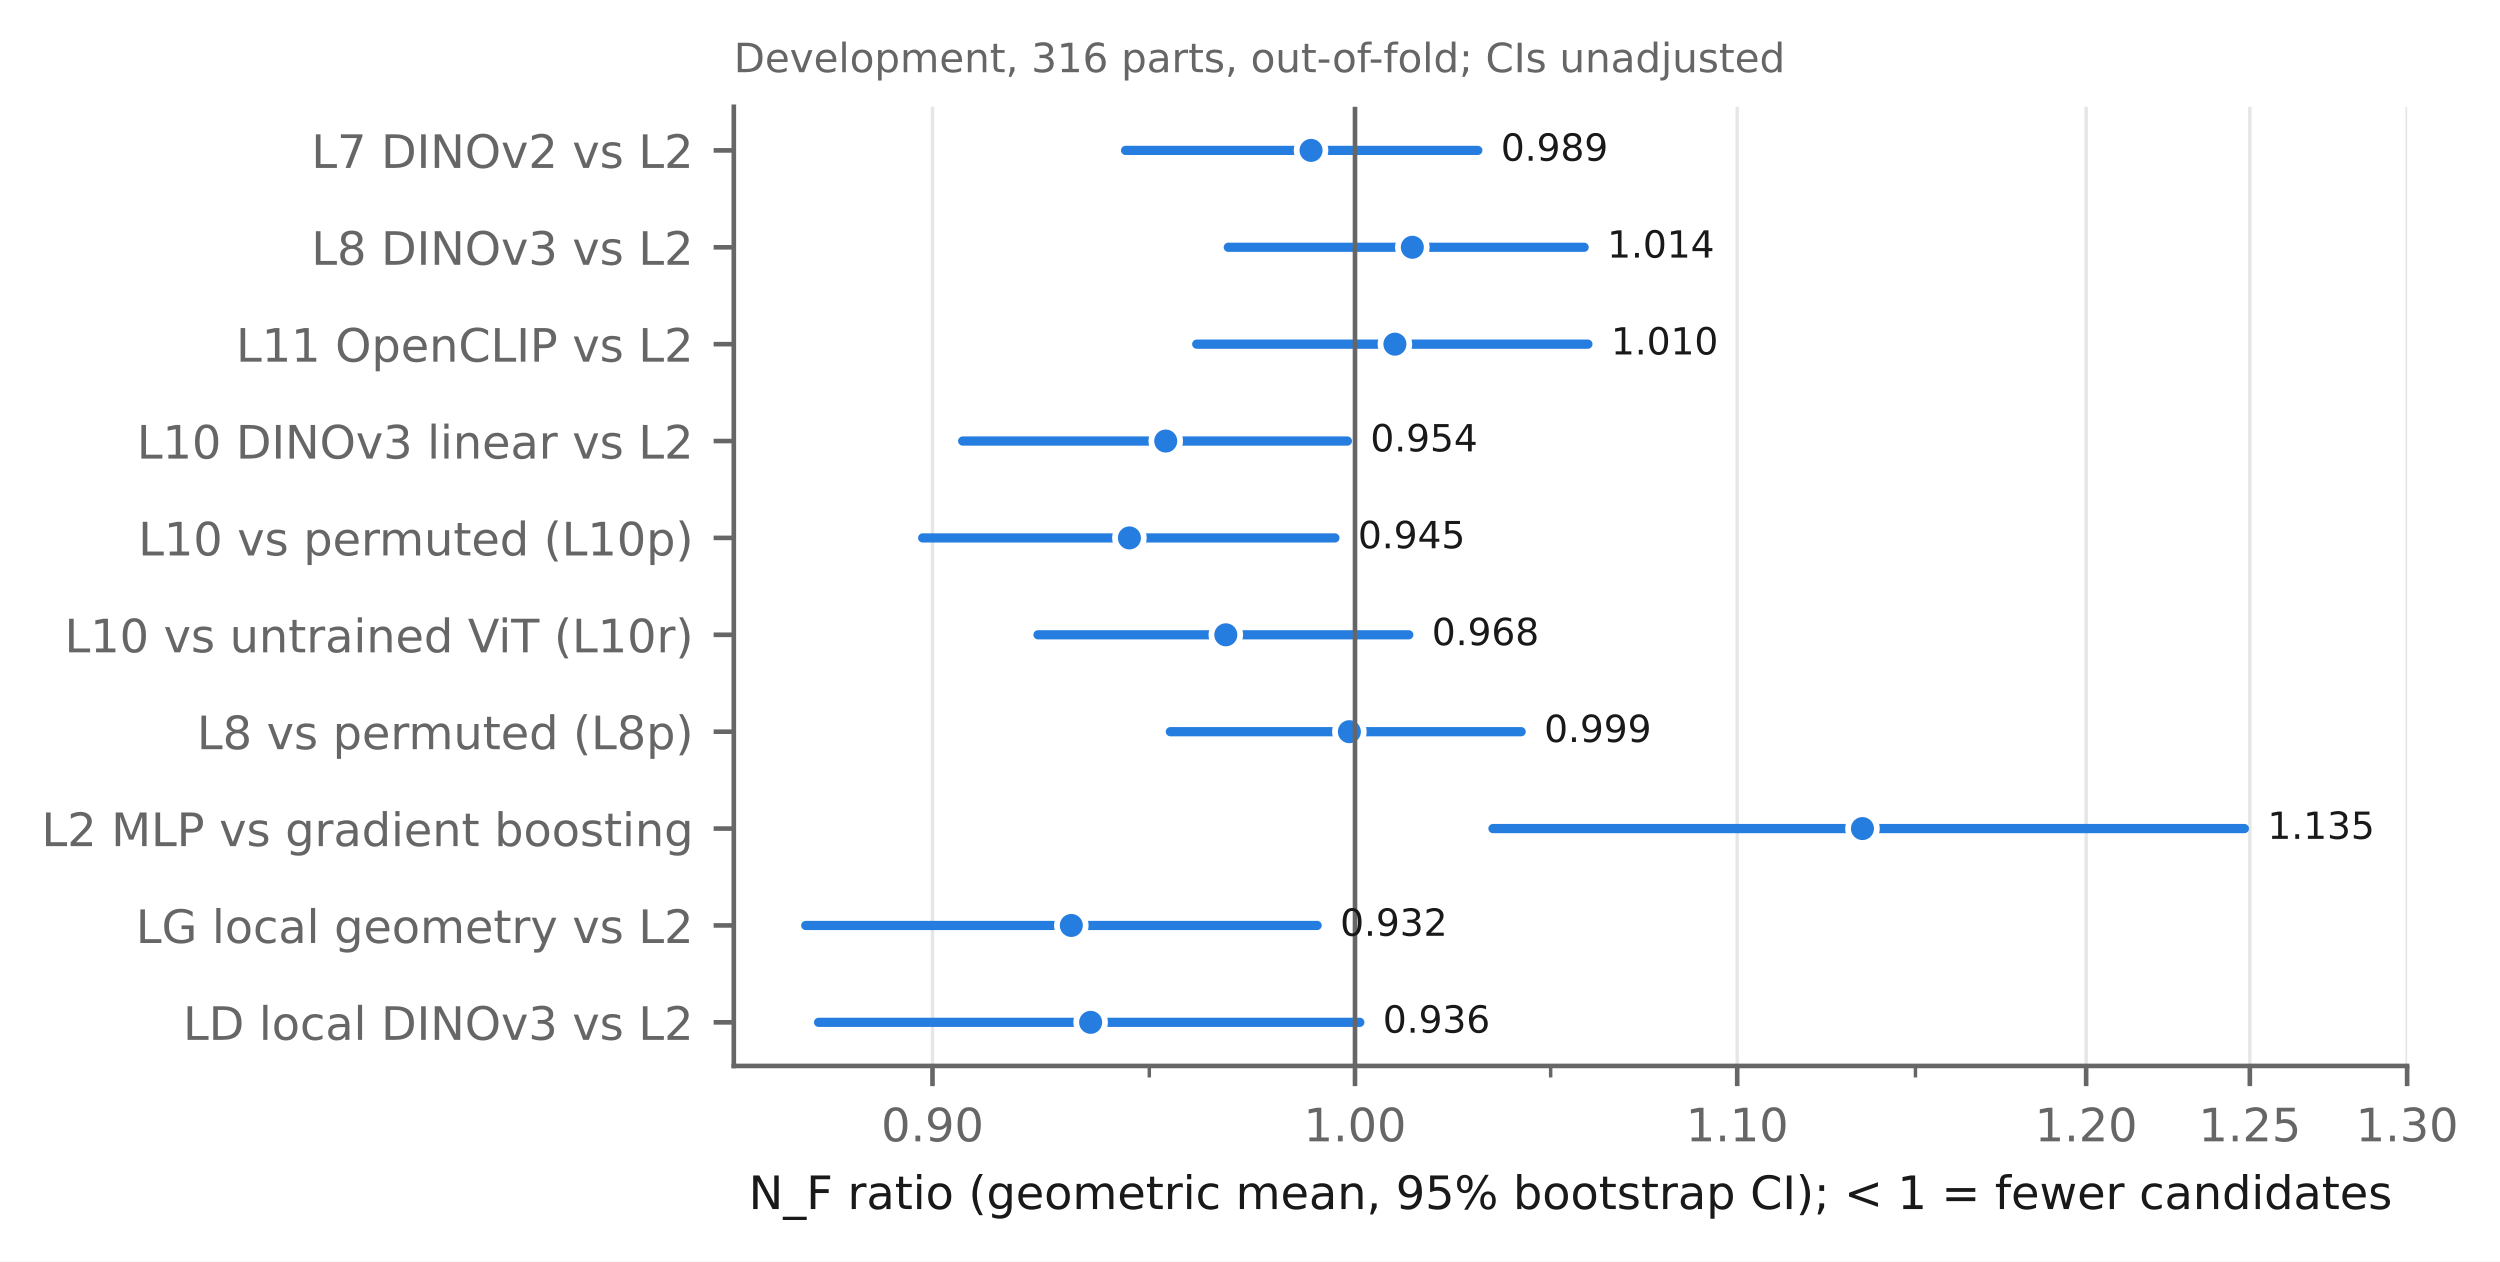
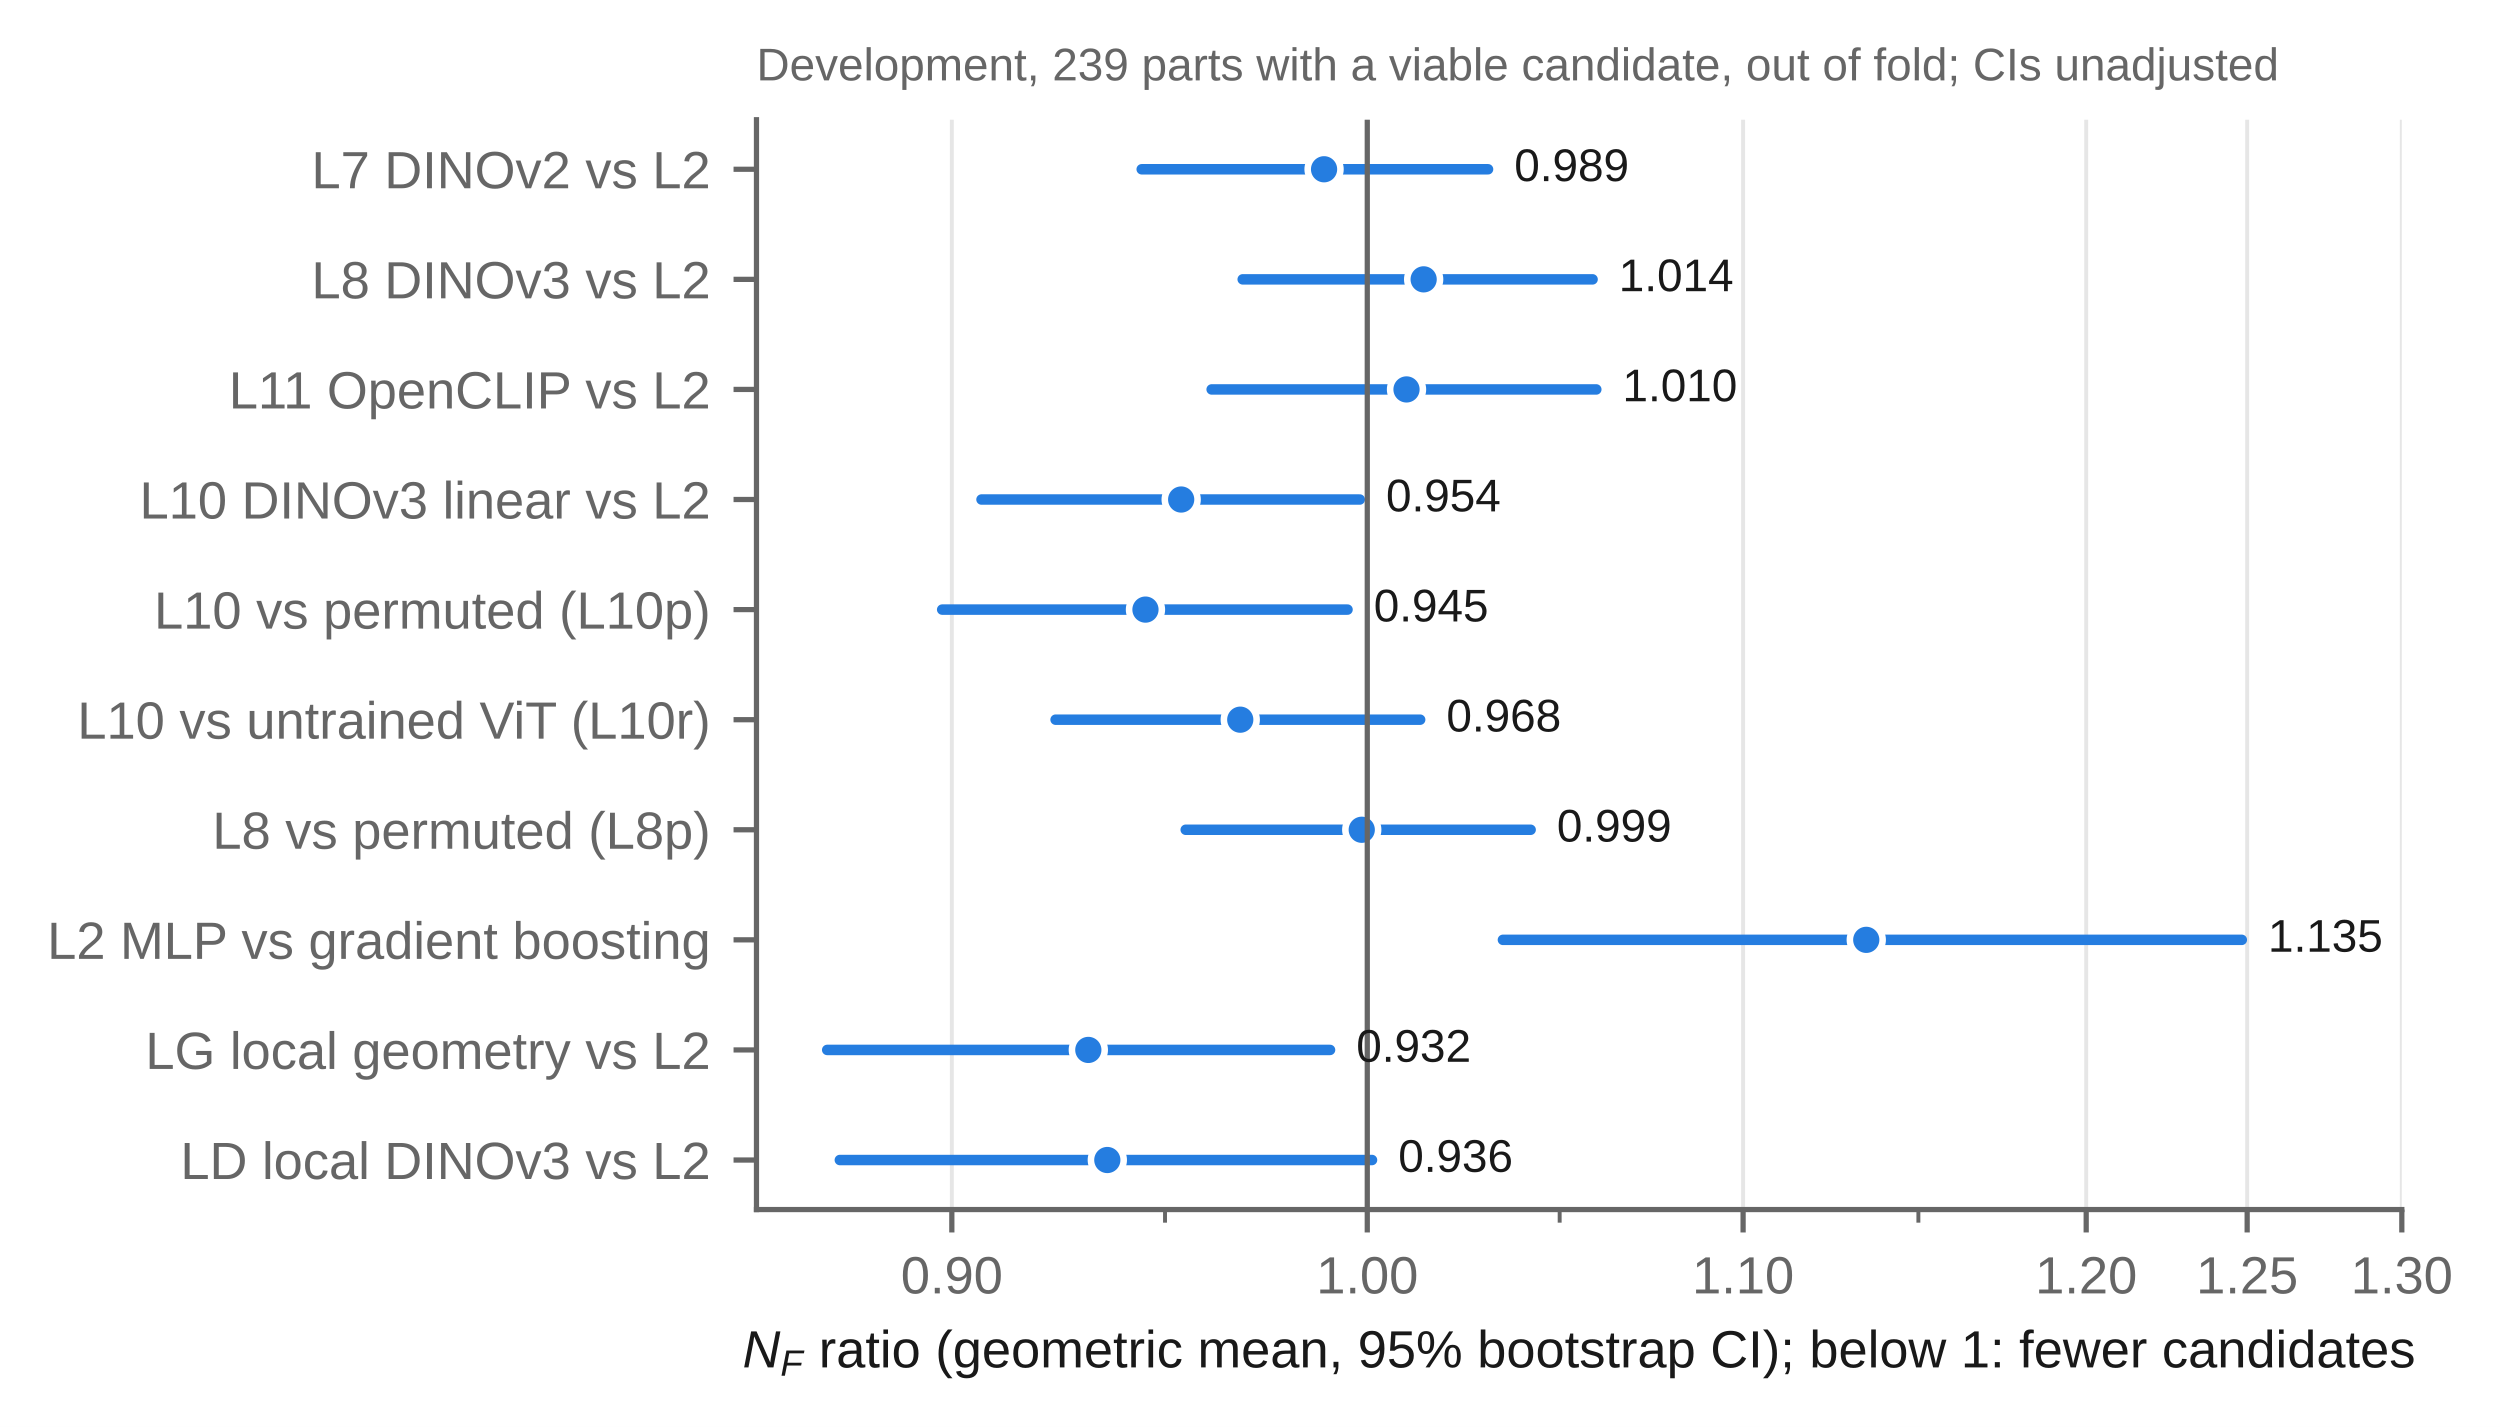
- <svg xmlns="http://www.w3.org/2000/svg" xmlns:xlink="http://www.w3.org/1999/xlink" width="433.514pt" height="218.746pt" viewBox="0 0 433.514 218.746" version="1.1">
+ <svg xmlns="http://www.w3.org/2000/svg" xmlns:xlink="http://www.w3.org/1999/xlink" width="381.532pt" height="217.77pt" viewBox="0 0 381.532 217.77" version="1.1">
  <defs>
    <style type="text/css">*{stroke-linejoin: round; stroke-linecap: butt}</style>
  </defs>
  <g id="figure_1">
    <g id="patch_1">
-       <path d="M 0 218.746  L 433.514 218.746  L 433.514 0  L 0 0  z " style="fill: #ffffff" />
+       <path d="M 0 217.77  L 381.532 217.77  L 381.532 0  L 0 0  z " style="fill: #ffffff" />
    </g>
    <g id="axes_1">
      <g id="patch_2">
-         <path d="M 127.248 184.839  L 417.408 184.839  L 417.408 18.519  L 127.248 18.519  z " style="fill: #ffffff" />
+         <path d="M 115.448 184.593  L 366.548 184.593  L 366.548 18.273  L 115.448 18.273  z " style="fill: #ffffff" />
      </g>
      <g id="matplotlib.axis_1">
        <g id="xtick_1">
          <g id="line2d_1">
-             <path d="M 161.699 184.839  L 161.699 18.519  " clip-path="url(#pf46ed75198)" style="fill: none; stroke: #e6e6e6; stroke-width: 0.6; stroke-linecap: square" />
+             <path d="M 145.261 184.593  L 145.261 18.273  " clip-path="url(#pf93f20e858)" style="fill: none; stroke: #e6e6e6; stroke-width: 0.6; stroke-linecap: square" />
          </g>
          <g id="line2d_2">
            <defs>
-               <path id="m5877c88f39" d="M 0 0  L 0 3.5  " style="stroke: #666666; stroke-width: 0.8" />
+               <path id="m027ee24fae" d="M 0 0  L 0 3.5  " style="stroke: #666666; stroke-width: 0.8" />
            </defs>
            <g>
-               <use xlink:href="#m5877c88f39" x="161.699" y="184.839" style="fill: #666666; stroke: #666666; stroke-width: 0.8" />
+               <use xlink:href="#m027ee24fae" x="145.261" y="184.593" style="fill: #666666; stroke: #666666; stroke-width: 0.8" />
            </g>
          </g>
          <g id="text_1">
-             <text style="font-size: 8px; font-family: 'DejaVu Sans'; text-anchor: middle; fill: #666666" x="161.699" y="197.918" transform="rotate(-0 161.6986 197.9177)">0.90</text>
+             <text style="font-size: 8px; font-family: 'Liberation Sans', 'DejaVu Sans'; text-anchor: middle; fill: #666666" x="145.261" y="197.39" transform="rotate(-0 145.261 197.3903)">0.90</text>
          </g>
        </g>
        <g id="xtick_2">
          <g id="line2d_3">
-             <path d="M 234.964 184.839  L 234.964 18.519  " clip-path="url(#pf46ed75198)" style="fill: none; stroke: #e6e6e6; stroke-width: 0.6; stroke-linecap: square" />
+             <path d="M 208.664 184.593  L 208.664 18.273  " clip-path="url(#pf93f20e858)" style="fill: none; stroke: #e6e6e6; stroke-width: 0.6; stroke-linecap: square" />
          </g>
          <g id="line2d_4">
            <g>
-               <use xlink:href="#m5877c88f39" x="234.964" y="184.839" style="fill: #666666; stroke: #666666; stroke-width: 0.8" />
+               <use xlink:href="#m027ee24fae" x="208.664" y="184.593" style="fill: #666666; stroke: #666666; stroke-width: 0.8" />
            </g>
          </g>
          <g id="text_2">
-             <text style="font-size: 8px; font-family: 'DejaVu Sans'; text-anchor: middle; fill: #666666" x="234.964" y="197.918" transform="rotate(-0 234.9643 197.9177)">1.00</text>
+             <text style="font-size: 8px; font-family: 'Liberation Sans', 'DejaVu Sans'; text-anchor: middle; fill: #666666" x="208.664" y="197.39" transform="rotate(-0 208.664 197.3903)">1.00</text>
          </g>
        </g>
        <g id="xtick_3">
          <g id="line2d_5">
-             <path d="M 301.241 184.839  L 301.241 18.519  " clip-path="url(#pf46ed75198)" style="fill: none; stroke: #e6e6e6; stroke-width: 0.6; stroke-linecap: square" />
+             <path d="M 266.019 184.593  L 266.019 18.273  " clip-path="url(#pf93f20e858)" style="fill: none; stroke: #e6e6e6; stroke-width: 0.6; stroke-linecap: square" />
          </g>
          <g id="line2d_6">
            <g>
-               <use xlink:href="#m5877c88f39" x="301.241" y="184.839" style="fill: #666666; stroke: #666666; stroke-width: 0.8" />
+               <use xlink:href="#m027ee24fae" x="266.019" y="184.593" style="fill: #666666; stroke: #666666; stroke-width: 0.8" />
            </g>
          </g>
          <g id="text_3">
-             <text style="font-size: 8px; font-family: 'DejaVu Sans'; text-anchor: middle; fill: #666666" x="301.241" y="197.918" transform="rotate(-0 301.2412 197.9177)">1.10</text>
+             <text style="font-size: 8px; font-family: 'Liberation Sans', 'DejaVu Sans'; text-anchor: middle; fill: #666666" x="266.019" y="197.39" transform="rotate(-0 266.019 197.3903)">1.10</text>
          </g>
        </g>
        <g id="xtick_4">
          <g id="line2d_7">
-             <path d="M 361.747 184.839  L 361.747 18.519  " clip-path="url(#pf46ed75198)" style="fill: none; stroke: #e6e6e6; stroke-width: 0.6; stroke-linecap: square" />
+             <path d="M 318.38 184.593  L 318.38 18.273  " clip-path="url(#pf93f20e858)" style="fill: none; stroke: #e6e6e6; stroke-width: 0.6; stroke-linecap: square" />
          </g>
          <g id="line2d_8">
            <g>
-               <use xlink:href="#m5877c88f39" x="361.747" y="184.839" style="fill: #666666; stroke: #666666; stroke-width: 0.8" />
+               <use xlink:href="#m027ee24fae" x="318.38" y="184.593" style="fill: #666666; stroke: #666666; stroke-width: 0.8" />
            </g>
          </g>
          <g id="text_4">
-             <text style="font-size: 8px; font-family: 'DejaVu Sans'; text-anchor: middle; fill: #666666" x="361.747" y="197.918" transform="rotate(-0 361.7473 197.9177)">1.20</text>
+             <text style="font-size: 8px; font-family: 'Liberation Sans', 'DejaVu Sans'; text-anchor: middle; fill: #666666" x="318.38" y="197.39" transform="rotate(-0 318.38 197.3903)">1.20</text>
          </g>
        </g>
        <g id="xtick_5">
          <g id="line2d_9">
-             <path d="M 390.134 184.839  L 390.134 18.519  " clip-path="url(#pf46ed75198)" style="fill: none; stroke: #e6e6e6; stroke-width: 0.6; stroke-linecap: square" />
+             <path d="M 342.946 184.593  L 342.946 18.273  " clip-path="url(#pf93f20e858)" style="fill: none; stroke: #e6e6e6; stroke-width: 0.6; stroke-linecap: square" />
          </g>
          <g id="line2d_10">
            <g>
-               <use xlink:href="#m5877c88f39" x="390.134" y="184.839" style="fill: #666666; stroke: #666666; stroke-width: 0.8" />
+               <use xlink:href="#m027ee24fae" x="342.946" y="184.593" style="fill: #666666; stroke: #666666; stroke-width: 0.8" />
            </g>
          </g>
          <g id="text_5">
-             <text style="font-size: 8px; font-family: 'DejaVu Sans'; text-anchor: middle; fill: #666666" x="390.134" y="197.918" transform="rotate(-0 390.1342 197.9177)">1.25</text>
+             <text style="font-size: 8px; font-family: 'Liberation Sans', 'DejaVu Sans'; text-anchor: middle; fill: #666666" x="342.946" y="197.39" transform="rotate(-0 342.9456 197.3903)">1.25</text>
          </g>
        </g>
        <g id="xtick_6">
          <g id="line2d_11">
-             <path d="M 417.408 184.839  L 417.408 18.519  " clip-path="url(#pf46ed75198)" style="fill: none; stroke: #e6e6e6; stroke-width: 0.6; stroke-linecap: square" />
+             <path d="M 366.548 184.593  L 366.548 18.273  " clip-path="url(#pf93f20e858)" style="fill: none; stroke: #e6e6e6; stroke-width: 0.6; stroke-linecap: square" />
          </g>
          <g id="line2d_12">
            <g>
-               <use xlink:href="#m5877c88f39" x="417.408" y="184.839" style="fill: #666666; stroke: #666666; stroke-width: 0.8" />
+               <use xlink:href="#m027ee24fae" x="366.548" y="184.593" style="fill: #666666; stroke: #666666; stroke-width: 0.8" />
            </g>
          </g>
          <g id="text_6">
-             <text style="font-size: 8px; font-family: 'DejaVu Sans'; text-anchor: middle; fill: #666666" x="417.408" y="197.918" transform="rotate(-0 417.4075 197.9177)">1.30</text>
+             <text style="font-size: 8px; font-family: 'Liberation Sans', 'DejaVu Sans'; text-anchor: middle; fill: #666666" x="366.548" y="197.39" transform="rotate(-0 366.5475 197.3903)">1.30</text>
          </g>
        </g>
        <g id="xtick_7">
          <g id="line2d_13">
            <defs>
-               <path id="mb0be2280ae" d="M 0 0  L 0 2  " style="stroke: #666666; stroke-width: 0.6" />
+               <path id="me218187d4e" d="M 0 0  L 0 2  " style="stroke: #666666; stroke-width: 0.6" />
            </defs>
            <g>
-               <use xlink:href="#mb0be2280ae" x="199.296" y="184.839" style="fill: #666666; stroke: #666666; stroke-width: 0.6" />
+               <use xlink:href="#me218187d4e" x="177.797" y="184.593" style="fill: #666666; stroke: #666666; stroke-width: 0.6" />
            </g>
          </g>
        </g>
        <g id="xtick_8">
          <g id="line2d_14">
            <g>
-               <use xlink:href="#mb0be2280ae" x="268.892" y="184.839" style="fill: #666666; stroke: #666666; stroke-width: 0.6" />
+               <use xlink:href="#me218187d4e" x="238.025" y="184.593" style="fill: #666666; stroke: #666666; stroke-width: 0.6" />
            </g>
          </g>
        </g>
        <g id="xtick_9">
          <g id="line2d_15">
            <g>
-               <use xlink:href="#mb0be2280ae" x="332.152" y="184.839" style="fill: #666666; stroke: #666666; stroke-width: 0.6" />
+               <use xlink:href="#me218187d4e" x="292.769" y="184.593" style="fill: #666666; stroke: #666666; stroke-width: 0.6" />
            </g>
          </g>
        </g>
        <g id="text_7">
-           <text style="font-size: 8px; font-family: 'DejaVu Sans'; text-anchor: middle; fill: #191919" x="272.327" y="209.66" transform="rotate(-0 272.3275 209.6602)">N_F ratio (geometric mean, 95% bootstrap CI); &lt; 1 = fewer candidates</text>
+           <g style="fill: #191919" transform="translate(113.3175 208.8903)">
+             <text>
+               <tspan x="0" y="-0.203" style="font-style: italic; font-size: 8px; font-family: 'Liberation Sans'; fill: #191919">N</tspan>
+               <tspan x="5.777" y="1.067" style="font-style: italic; font-size: 5.6px; font-family: 'Liberation Sans'; fill: #191919">F</tspan>
+               <tspan x="9.41" y="-0.203" style="font-size: 8px; font-family: 'Liberation Sans'; fill: #191919"> </tspan>
+               <tspan x="11.632" y="-0.203" style="font-size: 8px; font-family: 'Liberation Sans'; fill: #191919">r</tspan>
+               <tspan x="14.296" y="-0.203" style="font-size: 8px; font-family: 'Liberation Sans'; fill: #191919">a</tspan>
+               <tspan x="18.746" y="-0.203" style="font-size: 8px; font-family: 'Liberation Sans'; fill: #191919">t</tspan>
+               <tspan x="20.968" y="-0.203" style="font-size: 8px; font-family: 'Liberation Sans'; fill: #191919">i</tspan>
+               <tspan x="22.746" y="-0.203" style="font-size: 8px; font-family: 'Liberation Sans'; fill: #191919">o</tspan>
+               <tspan x="27.195" y="-0.203" style="font-size: 8px; font-family: 'Liberation Sans'; fill: #191919"> </tspan>
+               <tspan x="29.418" y="-0.203" style="font-size: 8px; font-family: 'Liberation Sans'; fill: #191919">(</tspan>
+               <tspan x="32.082" y="-0.203" style="font-size: 8px; font-family: 'Liberation Sans'; fill: #191919">g</tspan>
+               <tspan x="36.531" y="-0.203" style="font-size: 8px; font-family: 'Liberation Sans'; fill: #191919">e</tspan>
+               <tspan x="40.98" y="-0.203" style="font-size: 8px; font-family: 'Liberation Sans'; fill: #191919">o</tspan>
+               <tspan x="45.429" y="-0.203" style="font-size: 8px; font-family: 'Liberation Sans'; fill: #191919">m</tspan>
+               <tspan x="52.093" y="-0.203" style="font-size: 8px; font-family: 'Liberation Sans'; fill: #191919">e</tspan>
+               <tspan x="56.543" y="-0.203" style="font-size: 8px; font-family: 'Liberation Sans'; fill: #191919">t</tspan>
+               <tspan x="58.765" y="-0.203" style="font-size: 8px; font-family: 'Liberation Sans'; fill: #191919">r</tspan>
+               <tspan x="61.429" y="-0.203" style="font-size: 8px; font-family: 'Liberation Sans'; fill: #191919">i</tspan>
+               <tspan x="63.207" y="-0.203" style="font-size: 8px; font-family: 'Liberation Sans'; fill: #191919">c</tspan>
+               <tspan x="67.207" y="-0.203" style="font-size: 8px; font-family: 'Liberation Sans'; fill: #191919"> </tspan>
+               <tspan x="69.429" y="-0.203" style="font-size: 8px; font-family: 'Liberation Sans'; fill: #191919">m</tspan>
+               <tspan x="76.093" y="-0.203" style="font-size: 8px; font-family: 'Liberation Sans'; fill: #191919">e</tspan>
+               <tspan x="80.543" y="-0.203" style="font-size: 8px; font-family: 'Liberation Sans'; fill: #191919">a</tspan>
+               <tspan x="84.992" y="-0.203" style="font-size: 8px; font-family: 'Liberation Sans'; fill: #191919">n</tspan>
+               <tspan x="89.441" y="-0.203" style="font-size: 8px; font-family: 'Liberation Sans'; fill: #191919">,</tspan>
+               <tspan x="91.664" y="-0.203" style="font-size: 8px; font-family: 'Liberation Sans'; fill: #191919"> </tspan>
+               <tspan x="93.886" y="-0.203" style="font-size: 8px; font-family: 'Liberation Sans'; fill: #191919">9</tspan>
+               <tspan x="98.336" y="-0.203" style="font-size: 8px; font-family: 'Liberation Sans'; fill: #191919">5</tspan>
+               <tspan x="102.785" y="-0.203" style="font-size: 8px; font-family: 'Liberation Sans'; fill: #191919">%</tspan>
+               <tspan x="109.898" y="-0.203" style="font-size: 8px; font-family: 'Liberation Sans'; fill: #191919"> </tspan>
+               <tspan x="112.121" y="-0.203" style="font-size: 8px; font-family: 'Liberation Sans'; fill: #191919">b</tspan>
+               <tspan x="116.57" y="-0.203" style="font-size: 8px; font-family: 'Liberation Sans'; fill: #191919">o</tspan>
+               <tspan x="121.019" y="-0.203" style="font-size: 8px; font-family: 'Liberation Sans'; fill: #191919">o</tspan>
+               <tspan x="125.468" y="-0.203" style="font-size: 8px; font-family: 'Liberation Sans'; fill: #191919">t</tspan>
+               <tspan x="127.691" y="-0.203" style="font-size: 8px; font-family: 'Liberation Sans'; fill: #191919">s</tspan>
+               <tspan x="131.691" y="-0.203" style="font-size: 8px; font-family: 'Liberation Sans'; fill: #191919">t</tspan>
+               <tspan x="133.914" y="-0.203" style="font-size: 8px; font-family: 'Liberation Sans'; fill: #191919">r</tspan>
+               <tspan x="136.578" y="-0.203" style="font-size: 8px; font-family: 'Liberation Sans'; fill: #191919">a</tspan>
+               <tspan x="141.027" y="-0.203" style="font-size: 8px; font-family: 'Liberation Sans'; fill: #191919">p</tspan>
+               <tspan x="145.476" y="-0.203" style="font-size: 8px; font-family: 'Liberation Sans'; fill: #191919"> </tspan>
+               <tspan x="147.699" y="-0.203" style="font-size: 8px; font-family: 'Liberation Sans'; fill: #191919">C</tspan>
+               <tspan x="153.476" y="-0.203" style="font-size: 8px; font-family: 'Liberation Sans'; fill: #191919">I</tspan>
+               <tspan x="155.699" y="-0.203" style="font-size: 8px; font-family: 'Liberation Sans'; fill: #191919">)</tspan>
+               <tspan x="158.363" y="-0.203" style="font-size: 8px; font-family: 'Liberation Sans'; fill: #191919">;</tspan>
+               <tspan x="160.586" y="-0.203" style="font-size: 8px; font-family: 'Liberation Sans'; fill: #191919"> </tspan>
+               <tspan x="162.808" y="-0.203" style="font-size: 8px; font-family: 'Liberation Sans'; fill: #191919">b</tspan>
+               <tspan x="167.257" y="-0.203" style="font-size: 8px; font-family: 'Liberation Sans'; fill: #191919">e</tspan>
+               <tspan x="171.707" y="-0.203" style="font-size: 8px; font-family: 'Liberation Sans'; fill: #191919">l</tspan>
+               <tspan x="173.484" y="-0.203" style="font-size: 8px; font-family: 'Liberation Sans'; fill: #191919">o</tspan>
+               <tspan x="177.933" y="-0.203" style="font-size: 8px; font-family: 'Liberation Sans'; fill: #191919">w</tspan>
+               <tspan x="183.711" y="-0.203" style="font-size: 8px; font-family: 'Liberation Sans'; fill: #191919"> </tspan>
+               <tspan x="185.933" y="-0.203" style="font-size: 8px; font-family: 'Liberation Sans'; fill: #191919">1</tspan>
+               <tspan x="190.382" y="-0.203" style="font-size: 8px; font-family: 'Liberation Sans'; fill: #191919">:</tspan>
+               <tspan x="192.605" y="-0.203" style="font-size: 8px; font-family: 'Liberation Sans'; fill: #191919"> </tspan>
+               <tspan x="194.828" y="-0.203" style="font-size: 8px; font-family: 'Liberation Sans'; fill: #191919">f</tspan>
+               <tspan x="197.05" y="-0.203" style="font-size: 8px; font-family: 'Liberation Sans'; fill: #191919">e</tspan>
+               <tspan x="201.5" y="-0.203" style="font-size: 8px; font-family: 'Liberation Sans'; fill: #191919">w</tspan>
+               <tspan x="207.277" y="-0.203" style="font-size: 8px; font-family: 'Liberation Sans'; fill: #191919">e</tspan>
+               <tspan x="211.726" y="-0.203" style="font-size: 8px; font-family: 'Liberation Sans'; fill: #191919">r</tspan>
+               <tspan x="214.39" y="-0.203" style="font-size: 8px; font-family: 'Liberation Sans'; fill: #191919"> </tspan>
+               <tspan x="216.613" y="-0.203" style="font-size: 8px; font-family: 'Liberation Sans'; fill: #191919">c</tspan>
+               <tspan x="220.613" y="-0.203" style="font-size: 8px; font-family: 'Liberation Sans'; fill: #191919">a</tspan>
+               <tspan x="225.062" y="-0.203" style="font-size: 8px; font-family: 'Liberation Sans'; fill: #191919">n</tspan>
+               <tspan x="229.511" y="-0.203" style="font-size: 8px; font-family: 'Liberation Sans'; fill: #191919">d</tspan>
+               <tspan x="233.961" y="-0.203" style="font-size: 8px; font-family: 'Liberation Sans'; fill: #191919">i</tspan>
+               <tspan x="235.738" y="-0.203" style="font-size: 8px; font-family: 'Liberation Sans'; fill: #191919">d</tspan>
+               <tspan x="240.187" y="-0.203" style="font-size: 8px; font-family: 'Liberation Sans'; fill: #191919">a</tspan>
+               <tspan x="244.636" y="-0.203" style="font-size: 8px; font-family: 'Liberation Sans'; fill: #191919">t</tspan>
+               <tspan x="246.859" y="-0.203" style="font-size: 8px; font-family: 'Liberation Sans'; fill: #191919">e</tspan>
+               <tspan x="251.308" y="-0.203" style="font-size: 8px; font-family: 'Liberation Sans'; fill: #191919">s</tspan>
+             </text>
+           </g>
        </g>
      </g>
      <g id="matplotlib.axis_2">
        <g id="ytick_1">
          <g id="line2d_16">
            <defs>
-               <path id="m16cae51a25" d="M 0 0  L -3.5 0  " style="stroke: #666666; stroke-width: 0.8" />
+               <path id="ma33aea9102" d="M 0 0  L -3.5 0  " style="stroke: #666666; stroke-width: 0.8" />
            </defs>
            <g>
-               <use xlink:href="#m16cae51a25" x="127.248" y="26.079" style="fill: #666666; stroke: #666666; stroke-width: 0.8" />
+               <use xlink:href="#ma33aea9102" x="115.448" y="25.833" style="fill: #666666; stroke: #666666; stroke-width: 0.8" />
            </g>
          </g>
          <g id="text_8">
-             <text style="font-size: 8px; font-family: 'DejaVu Sans'; text-anchor: end; fill: #666666" x="120.248" y="29.118" transform="rotate(-0 120.2475 29.11828)">L7 DINOv2 vs L2</text>
+             <text style="font-size: 8px; font-family: 'Liberation Sans', 'DejaVu Sans'; text-anchor: end; fill: #666666" x="108.448" y="28.732" transform="rotate(-0 108.4475 28.73156)">L7 DINOv2 vs L2</text>
          </g>
        </g>
        <g id="ytick_2">
          <g id="line2d_17">
            <g>
-               <use xlink:href="#m16cae51a25" x="127.248" y="42.879" style="fill: #666666; stroke: #666666; stroke-width: 0.8" />
+               <use xlink:href="#ma33aea9102" x="115.448" y="42.633" style="fill: #666666; stroke: #666666; stroke-width: 0.8" />
            </g>
          </g>
          <g id="text_9">
-             <text style="font-size: 8px; font-family: 'DejaVu Sans'; text-anchor: end; fill: #666666" x="120.248" y="45.918" transform="rotate(-0 120.2475 45.91828)">L8 DINOv3 vs L2</text>
+             <text style="font-size: 8px; font-family: 'Liberation Sans', 'DejaVu Sans'; text-anchor: end; fill: #666666" x="108.448" y="45.532" transform="rotate(-0 108.4475 45.53156)">L8 DINOv3 vs L2</text>
          </g>
        </g>
        <g id="ytick_3">
          <g id="line2d_18">
            <g>
-               <use xlink:href="#m16cae51a25" x="127.248" y="59.679" style="fill: #666666; stroke: #666666; stroke-width: 0.8" />
+               <use xlink:href="#ma33aea9102" x="115.448" y="59.433" style="fill: #666666; stroke: #666666; stroke-width: 0.8" />
            </g>
          </g>
          <g id="text_10">
-             <text style="font-size: 8px; font-family: 'DejaVu Sans'; text-anchor: end; fill: #666666" x="120.248" y="62.718" transform="rotate(-0 120.2475 62.71828)">L11 OpenCLIP vs L2</text>
+             <text style="font-size: 8px; font-family: 'Liberation Sans', 'DejaVu Sans'; text-anchor: end; fill: #666666" x="108.448" y="62.332" transform="rotate(-0 108.4475 62.33156)">L11 OpenCLIP vs L2</text>
          </g>
        </g>
        <g id="ytick_4">
          <g id="line2d_19">
            <g>
-               <use xlink:href="#m16cae51a25" x="127.248" y="76.479" style="fill: #666666; stroke: #666666; stroke-width: 0.8" />
+               <use xlink:href="#ma33aea9102" x="115.448" y="76.233" style="fill: #666666; stroke: #666666; stroke-width: 0.8" />
            </g>
          </g>
          <g id="text_11">
-             <text style="font-size: 8px; font-family: 'DejaVu Sans'; text-anchor: end; fill: #666666" x="120.248" y="79.518" transform="rotate(-0 120.2475 79.51828)">L10 DINOv3 linear vs L2</text>
+             <text style="font-size: 8px; font-family: 'Liberation Sans', 'DejaVu Sans'; text-anchor: end; fill: #666666" x="108.448" y="79.132" transform="rotate(-0 108.4475 79.13156)">L10 DINOv3 linear vs L2</text>
          </g>
        </g>
        <g id="ytick_5">
          <g id="line2d_20">
            <g>
-               <use xlink:href="#m16cae51a25" x="127.248" y="93.279" style="fill: #666666; stroke: #666666; stroke-width: 0.8" />
+               <use xlink:href="#ma33aea9102" x="115.448" y="93.033" style="fill: #666666; stroke: #666666; stroke-width: 0.8" />
            </g>
          </g>
          <g id="text_12">
-             <text style="font-size: 8px; font-family: 'DejaVu Sans'; text-anchor: end; fill: #666666" x="120.248" y="96.318" transform="rotate(-0 120.2475 96.31828)">L10 vs permuted (L10p)</text>
+             <text style="font-size: 8px; font-family: 'Liberation Sans', 'DejaVu Sans'; text-anchor: end; fill: #666666" x="108.448" y="95.932" transform="rotate(-0 108.4475 95.93156)">L10 vs permuted (L10p)</text>
          </g>
        </g>
        <g id="ytick_6">
          <g id="line2d_21">
            <g>
-               <use xlink:href="#m16cae51a25" x="127.248" y="110.079" style="fill: #666666; stroke: #666666; stroke-width: 0.8" />
+               <use xlink:href="#ma33aea9102" x="115.448" y="109.833" style="fill: #666666; stroke: #666666; stroke-width: 0.8" />
            </g>
          </g>
          <g id="text_13">
-             <text style="font-size: 8px; font-family: 'DejaVu Sans'; text-anchor: end; fill: #666666" x="120.248" y="113.118" transform="rotate(-0 120.2475 113.1183)">L10 vs untrained ViT (L10r)</text>
+             <text style="font-size: 8px; font-family: 'Liberation Sans', 'DejaVu Sans'; text-anchor: end; fill: #666666" x="108.448" y="112.732" transform="rotate(-0 108.4475 112.7316)">L10 vs untrained ViT (L10r)</text>
          </g>
        </g>
        <g id="ytick_7">
          <g id="line2d_22">
            <g>
-               <use xlink:href="#m16cae51a25" x="127.248" y="126.879" style="fill: #666666; stroke: #666666; stroke-width: 0.8" />
+               <use xlink:href="#ma33aea9102" x="115.448" y="126.633" style="fill: #666666; stroke: #666666; stroke-width: 0.8" />
            </g>
          </g>
          <g id="text_14">
-             <text style="font-size: 8px; font-family: 'DejaVu Sans'; text-anchor: end; fill: #666666" x="120.248" y="129.918" transform="rotate(-0 120.2475 129.9183)">L8 vs permuted (L8p)</text>
+             <text style="font-size: 8px; font-family: 'Liberation Sans', 'DejaVu Sans'; text-anchor: end; fill: #666666" x="108.448" y="129.532" transform="rotate(-0 108.4475 129.5316)">L8 vs permuted (L8p)</text>
          </g>
        </g>
        <g id="ytick_8">
          <g id="line2d_23">
            <g>
-               <use xlink:href="#m16cae51a25" x="127.248" y="143.679" style="fill: #666666; stroke: #666666; stroke-width: 0.8" />
+               <use xlink:href="#ma33aea9102" x="115.448" y="143.433" style="fill: #666666; stroke: #666666; stroke-width: 0.8" />
            </g>
          </g>
          <g id="text_15">
-             <text style="font-size: 8px; font-family: 'DejaVu Sans'; text-anchor: end; fill: #666666" x="120.248" y="146.718" transform="rotate(-0 120.2475 146.7183)">L2 MLP vs gradient boosting</text>
+             <text style="font-size: 8px; font-family: 'Liberation Sans', 'DejaVu Sans'; text-anchor: end; fill: #666666" x="108.448" y="146.332" transform="rotate(-0 108.4475 146.3316)">L2 MLP vs gradient boosting</text>
          </g>
        </g>
        <g id="ytick_9">
          <g id="line2d_24">
            <g>
-               <use xlink:href="#m16cae51a25" x="127.248" y="160.479" style="fill: #666666; stroke: #666666; stroke-width: 0.8" />
+               <use xlink:href="#ma33aea9102" x="115.448" y="160.233" style="fill: #666666; stroke: #666666; stroke-width: 0.8" />
            </g>
          </g>
          <g id="text_16">
-             <text style="font-size: 8px; font-family: 'DejaVu Sans'; text-anchor: end; fill: #666666" x="120.248" y="163.518" transform="rotate(-0 120.2475 163.5183)">LG local geometry vs L2</text>
+             <text style="font-size: 8px; font-family: 'Liberation Sans', 'DejaVu Sans'; text-anchor: end; fill: #666666" x="108.448" y="163.132" transform="rotate(-0 108.4475 163.1316)">LG local geometry vs L2</text>
          </g>
        </g>
        <g id="ytick_10">
          <g id="line2d_25">
            <g>
-               <use xlink:href="#m16cae51a25" x="127.248" y="177.279" style="fill: #666666; stroke: #666666; stroke-width: 0.8" />
+               <use xlink:href="#ma33aea9102" x="115.448" y="177.033" style="fill: #666666; stroke: #666666; stroke-width: 0.8" />
            </g>
          </g>
          <g id="text_17">
-             <text style="font-size: 8px; font-family: 'DejaVu Sans'; text-anchor: end; fill: #666666" x="120.248" y="180.318" transform="rotate(-0 120.2475 180.3183)">LD local DINOv3 vs L2</text>
+             <text style="font-size: 8px; font-family: 'Liberation Sans', 'DejaVu Sans'; text-anchor: end; fill: #666666" x="108.448" y="179.932" transform="rotate(-0 108.4475 179.9316)">LD local DINOv3 vs L2</text>
          </g>
        </g>
      </g>
      <g id="line2d_26">
-         <path d="M 195.185 26.079  L 256.261 26.079  " clip-path="url(#pf46ed75198)" style="fill: none; stroke: #257de0; stroke-width: 1.6; stroke-linecap: round" />
+         <path d="M 174.239 25.833  L 227.094 25.833  " clip-path="url(#pf93f20e858)" style="fill: none; stroke: #257de0; stroke-width: 1.6; stroke-linecap: round" />
      </g>
      <g id="line2d_27">
        <defs>
-           <path id="ma3c64d0e36" d="M 0 2.5  C 0.663 2.5 1.299 2.237 1.768 1.768  C 2.237 1.299 2.5 0.663 2.5 0  C 2.5 -0.663 2.237 -1.299 1.768 -1.768  C 1.299 -2.237 0.663 -2.5 0 -2.5  C -0.663 -2.5 -1.299 -2.237 -1.768 -1.768  C -2.237 -1.299 -2.5 -0.663 -2.5 0  C -2.5 0.663 -2.237 1.299 -1.768 1.768  C -1.299 2.237 -0.663 2.5 0 2.5  z " style="stroke: #ffffff" />
+           <path id="mdd1320031f" d="M 0 2.5  C 0.663 2.5 1.299 2.237 1.768 1.768  C 2.237 1.299 2.5 0.663 2.5 0  C 2.5 -0.663 2.237 -1.299 1.768 -1.768  C 1.299 -2.237 0.663 -2.5 0 -2.5  C -0.663 -2.5 -1.299 -2.237 -1.768 -1.768  C -2.237 -1.299 -2.5 -0.663 -2.5 0  C -2.5 0.663 -2.237 1.299 -1.768 1.768  C -1.299 2.237 -0.663 2.5 0 2.5  z " style="stroke: #ffffff" />
        </defs>
-         <g clip-path="url(#pf46ed75198)">
-           <use xlink:href="#ma3c64d0e36" x="227.343" y="26.079" style="fill: #257de0; stroke: #ffffff" />
+         <g clip-path="url(#pf93f20e858)">
+           <use xlink:href="#mdd1320031f" x="202.069" y="25.833" style="fill: #257de0; stroke: #ffffff" />
        </g>
      </g>
      <g id="line2d_28">
-         <path d="M 212.995 42.879  L 274.696 42.879  " clip-path="url(#pf46ed75198)" style="fill: none; stroke: #257de0; stroke-width: 1.6; stroke-linecap: round" />
+         <path d="M 189.652 42.633  L 243.047 42.633  " clip-path="url(#pf93f20e858)" style="fill: none; stroke: #257de0; stroke-width: 1.6; stroke-linecap: round" />
      </g>
      <g id="line2d_29">
-         <g clip-path="url(#pf46ed75198)">
-           <use xlink:href="#ma3c64d0e36" x="244.906" y="42.879" style="fill: #257de0; stroke: #ffffff" />
+         <g clip-path="url(#pf93f20e858)">
+           <use xlink:href="#mdd1320031f" x="217.268" y="42.633" style="fill: #257de0; stroke: #ffffff" />
        </g>
      </g>
      <g id="line2d_30">
-         <path d="M 207.519 59.679  L 275.352 59.679  " clip-path="url(#pf46ed75198)" style="fill: none; stroke: #257de0; stroke-width: 1.6; stroke-linecap: round" />
+         <path d="M 184.913 59.433  L 243.615 59.433  " clip-path="url(#pf93f20e858)" style="fill: none; stroke: #257de0; stroke-width: 1.6; stroke-linecap: round" />
      </g>
      <g id="line2d_31">
-         <g clip-path="url(#pf46ed75198)">
-           <use xlink:href="#ma3c64d0e36" x="241.884" y="59.679" style="fill: #257de0; stroke: #ffffff" />
+         <g clip-path="url(#pf93f20e858)">
+           <use xlink:href="#mdd1320031f" x="214.652" y="59.433" style="fill: #257de0; stroke: #ffffff" />
        </g>
      </g>
      <g id="line2d_32">
-         <path d="M 166.933 76.479  L 233.642 76.479  " clip-path="url(#pf46ed75198)" style="fill: none; stroke: #257de0; stroke-width: 1.6; stroke-linecap: round" />
+         <path d="M 149.791 76.233  L 207.52 76.233  " clip-path="url(#pf93f20e858)" style="fill: none; stroke: #257de0; stroke-width: 1.6; stroke-linecap: round" />
      </g>
      <g id="line2d_33">
-         <g clip-path="url(#pf46ed75198)">
-           <use xlink:href="#ma3c64d0e36" x="202.145" y="76.479" style="fill: #257de0; stroke: #ffffff" />
+         <g clip-path="url(#pf93f20e858)">
+           <use xlink:href="#mdd1320031f" x="180.262" y="76.233" style="fill: #257de0; stroke: #ffffff" />
        </g>
      </g>
      <g id="line2d_34">
-         <path d="M 159.997 93.279  L 231.479 93.279  " clip-path="url(#pf46ed75198)" style="fill: none; stroke: #257de0; stroke-width: 1.6; stroke-linecap: round" />
+         <path d="M 143.788 93.033  L 205.648 93.033  " clip-path="url(#pf93f20e858)" style="fill: none; stroke: #257de0; stroke-width: 1.6; stroke-linecap: round" />
      </g>
      <g id="line2d_35">
-         <g clip-path="url(#pf46ed75198)">
-           <use xlink:href="#ma3c64d0e36" x="195.847" y="93.279" style="fill: #257de0; stroke: #ffffff" />
+         <g clip-path="url(#pf93f20e858)">
+           <use xlink:href="#mdd1320031f" x="174.813" y="93.033" style="fill: #257de0; stroke: #ffffff" />
        </g>
      </g>
      <g id="line2d_36">
-         <path d="M 179.999 110.079  L 244.289 110.079  " clip-path="url(#pf46ed75198)" style="fill: none; stroke: #257de0; stroke-width: 1.6; stroke-linecap: round" />
+         <path d="M 161.098 109.833  L 216.734 109.833  " clip-path="url(#pf93f20e858)" style="fill: none; stroke: #257de0; stroke-width: 1.6; stroke-linecap: round" />
      </g>
      <g id="line2d_37">
-         <g clip-path="url(#pf46ed75198)">
-           <use xlink:href="#ma3c64d0e36" x="212.564" y="110.079" style="fill: #257de0; stroke: #ffffff" />
+         <g clip-path="url(#pf93f20e858)">
+           <use xlink:href="#mdd1320031f" x="189.279" y="109.833" style="fill: #257de0; stroke: #ffffff" />
        </g>
      </g>
      <g id="line2d_38">
-         <path d="M 202.946 126.879  L 263.774 126.879  " clip-path="url(#pf46ed75198)" style="fill: none; stroke: #257de0; stroke-width: 1.6; stroke-linecap: round" />
+         <path d="M 180.956 126.633  L 233.595 126.633  " clip-path="url(#pf93f20e858)" style="fill: none; stroke: #257de0; stroke-width: 1.6; stroke-linecap: round" />
      </g>
      <g id="line2d_39">
-         <g clip-path="url(#pf46ed75198)">
-           <use xlink:href="#ma3c64d0e36" x="233.99" y="126.879" style="fill: #257de0; stroke: #ffffff" />
+         <g clip-path="url(#pf93f20e858)">
+           <use xlink:href="#mdd1320031f" x="207.821" y="126.633" style="fill: #257de0; stroke: #ffffff" />
        </g>
      </g>
      <g id="line2d_40">
-         <path d="M 258.886 143.679  L 389.188 143.679  " clip-path="url(#pf46ed75198)" style="fill: none; stroke: #257de0; stroke-width: 1.6; stroke-linecap: round" />
+         <path d="M 229.366 143.433  L 342.127 143.433  " clip-path="url(#pf93f20e858)" style="fill: none; stroke: #257de0; stroke-width: 1.6; stroke-linecap: round" />
      </g>
      <g id="line2d_41">
-         <g clip-path="url(#pf46ed75198)">
-           <use xlink:href="#ma3c64d0e36" x="322.961" y="143.679" style="fill: #257de0; stroke: #ffffff" />
+         <g clip-path="url(#pf93f20e858)">
+           <use xlink:href="#mdd1320031f" x="284.815" y="143.433" style="fill: #257de0; stroke: #ffffff" />
        </g>
      </g>
      <g id="line2d_42">
-         <path d="M 139.721 160.479  L 228.397 160.479  " clip-path="url(#pf46ed75198)" style="fill: none; stroke: #257de0; stroke-width: 1.6; stroke-linecap: round" />
+         <path d="M 126.242 160.233  L 202.981 160.233  " clip-path="url(#pf93f20e858)" style="fill: none; stroke: #257de0; stroke-width: 1.6; stroke-linecap: round" />
      </g>
      <g id="line2d_43">
-         <g clip-path="url(#pf46ed75198)">
-           <use xlink:href="#ma3c64d0e36" x="185.77" y="160.479" style="fill: #257de0; stroke: #ffffff" />
+         <g clip-path="url(#pf93f20e858)">
+           <use xlink:href="#mdd1320031f" x="166.092" y="160.233" style="fill: #257de0; stroke: #ffffff" />
        </g>
      </g>
      <g id="line2d_44">
-         <path d="M 141.95 177.279  L 235.798 177.279  " clip-path="url(#pf46ed75198)" style="fill: none; stroke: #257de0; stroke-width: 1.6; stroke-linecap: round" />
+         <path d="M 128.171 177.033  L 209.386 177.033  " clip-path="url(#pf93f20e858)" style="fill: none; stroke: #257de0; stroke-width: 1.6; stroke-linecap: round" />
      </g>
      <g id="line2d_45">
-         <g clip-path="url(#pf46ed75198)">
-           <use xlink:href="#ma3c64d0e36" x="189.121" y="177.279" style="fill: #257de0; stroke: #ffffff" />
+         <g clip-path="url(#pf93f20e858)">
+           <use xlink:href="#mdd1320031f" x="168.991" y="177.033" style="fill: #257de0; stroke: #ffffff" />
        </g>
      </g>
      <g id="line2d_46">
-         <path d="M 234.964 184.839  L 234.964 18.519  " clip-path="url(#pf46ed75198)" style="fill: none; stroke: #666666; stroke-width: 0.8; stroke-linecap: square" />
+         <path d="M 208.664 184.593  L 208.664 18.273  " clip-path="url(#pf93f20e858)" style="fill: none; stroke: #666666; stroke-width: 0.8; stroke-linecap: square" />
      </g>
      <g id="patch_3">
-         <path d="M 127.248 184.839  L 127.248 18.519  " style="fill: none; stroke: #666666; stroke-width: 0.8; stroke-linejoin: miter; stroke-linecap: square" />
+         <path d="M 115.448 184.593  L 115.448 18.273  " style="fill: none; stroke: #666666; stroke-width: 0.8; stroke-linejoin: miter; stroke-linecap: square" />
      </g>
      <g id="patch_4">
-         <path d="M 127.248 184.839  L 417.408 184.839  " style="fill: none; stroke: #666666; stroke-width: 0.8; stroke-linejoin: miter; stroke-linecap: square" />
+         <path d="M 115.448 184.593  L 366.548 184.593  " style="fill: none; stroke: #666666; stroke-width: 0.8; stroke-linejoin: miter; stroke-linecap: square" />
      </g>
      <g id="text_18">
-         <text style="font-size: 6.5px; font-family: 'DejaVu Sans'; text-anchor: start; fill: #191919" x="260.261" y="27.872" transform="rotate(-0 260.2612 27.8725)">0.989</text>
+         <text style="font-size: 7px; font-family: 'Liberation Sans', 'DejaVu Sans'; text-anchor: start; fill: #191919" x="231.094" y="27.643" transform="rotate(-0 231.094 27.64297)">0.989</text>
      </g>
      <g id="text_19">
-         <text style="font-size: 6.5px; font-family: 'DejaVu Sans'; text-anchor: start; fill: #191919" x="278.696" y="44.672" transform="rotate(-0 278.6958 44.6725)">1.014</text>
+         <text style="font-size: 7px; font-family: 'Liberation Sans', 'DejaVu Sans'; text-anchor: start; fill: #191919" x="247.047" y="44.443" transform="rotate(-0 247.047 44.44297)">1.014</text>
      </g>
      <g id="text_20">
-         <text style="font-size: 6.5px; font-family: 'DejaVu Sans'; text-anchor: start; fill: #191919" x="279.352" y="61.472" transform="rotate(-0 279.3522 61.4725)">1.010</text>
+         <text style="font-size: 7px; font-family: 'Liberation Sans', 'DejaVu Sans'; text-anchor: start; fill: #191919" x="247.615" y="61.243" transform="rotate(-0 247.615 61.24297)">1.010</text>
      </g>
      <g id="text_21">
-         <text style="font-size: 6.5px; font-family: 'DejaVu Sans'; text-anchor: start; fill: #191919" x="237.642" y="78.272" transform="rotate(-0 237.6418 78.2725)">0.954</text>
+         <text style="font-size: 7px; font-family: 'Liberation Sans', 'DejaVu Sans'; text-anchor: start; fill: #191919" x="211.52" y="78.043" transform="rotate(-0 211.5195 78.04297)">0.954</text>
      </g>
      <g id="text_22">
-         <text style="font-size: 6.5px; font-family: 'DejaVu Sans'; text-anchor: start; fill: #191919" x="235.479" y="95.073" transform="rotate(-0 235.4787 95.0725)">0.945</text>
+         <text style="font-size: 7px; font-family: 'Liberation Sans', 'DejaVu Sans'; text-anchor: start; fill: #191919" x="209.648" y="94.843" transform="rotate(-0 209.6476 94.84297)">0.945</text>
      </g>
      <g id="text_23">
-         <text style="font-size: 6.5px; font-family: 'DejaVu Sans'; text-anchor: start; fill: #191919" x="248.289" y="111.873" transform="rotate(-0 248.2892 111.8725)">0.968</text>
+         <text style="font-size: 7px; font-family: 'Liberation Sans', 'DejaVu Sans'; text-anchor: start; fill: #191919" x="220.734" y="111.643" transform="rotate(-0 220.7336 111.643)">0.968</text>
      </g>
      <g id="text_24">
-         <text style="font-size: 6.5px; font-family: 'DejaVu Sans'; text-anchor: start; fill: #191919" x="267.774" y="128.673" transform="rotate(-0 267.7738 128.6725)">0.999</text>
+         <text style="font-size: 7px; font-family: 'Liberation Sans', 'DejaVu Sans'; text-anchor: start; fill: #191919" x="237.595" y="128.443" transform="rotate(-0 237.5953 128.443)">0.999</text>
      </g>
      <g id="text_25">
-         <text style="font-size: 6.5px; font-family: 'DejaVu Sans'; text-anchor: start; fill: #191919" x="393.188" y="145.472" transform="rotate(-0 393.1878 145.4725)">1.135</text>
+         <text style="font-size: 7px; font-family: 'Liberation Sans', 'DejaVu Sans'; text-anchor: start; fill: #191919" x="346.127" y="145.243" transform="rotate(-0 346.1266 145.243)">1.135</text>
      </g>
      <g id="text_26">
-         <text style="font-size: 6.5px; font-family: 'DejaVu Sans'; text-anchor: start; fill: #191919" x="232.397" y="162.273" transform="rotate(-0 232.3968 162.2725)">0.932</text>
+         <text style="font-size: 7px; font-family: 'Liberation Sans', 'DejaVu Sans'; text-anchor: start; fill: #191919" x="206.981" y="162.043" transform="rotate(-0 206.9806 162.043)">0.932</text>
      </g>
      <g id="text_27">
-         <text style="font-size: 6.5px; font-family: 'DejaVu Sans'; text-anchor: start; fill: #191919" x="239.798" y="179.072" transform="rotate(-0 239.7983 179.0725)">0.936</text>
+         <text style="font-size: 7px; font-family: 'Liberation Sans', 'DejaVu Sans'; text-anchor: start; fill: #191919" x="213.386" y="178.843" transform="rotate(-0 213.3857 178.843)">0.936</text>
      </g>
      <g id="text_28">
-         <text style="font-size: 7px; font-family: 'DejaVu Sans'; text-anchor: start; fill: #666666" x="127.248" y="12.519" transform="rotate(-0 127.2475 12.51891)">Development, 316 parts, out-of-fold; CIs unadjusted</text>
+         <text style="font-size: 7px; font-family: 'Liberation Sans', 'DejaVu Sans'; text-anchor: start; fill: #666666" x="115.448" y="12.273" transform="rotate(-0 115.4475 12.27281)">Development, 239 parts with a viable candidate, out of fold; CIs unadjusted</text>
      </g>
    </g>
  </g>
  <defs>
-     <clipPath id="pf46ed75198">
-       <rect x="127.248" y="18.519" width="290.16" height="166.32" />
+     <clipPath id="pf93f20e858">
+       <rect x="115.448" y="18.273" width="251.1" height="166.32" />
    </clipPath>
  </defs>
</svg>
